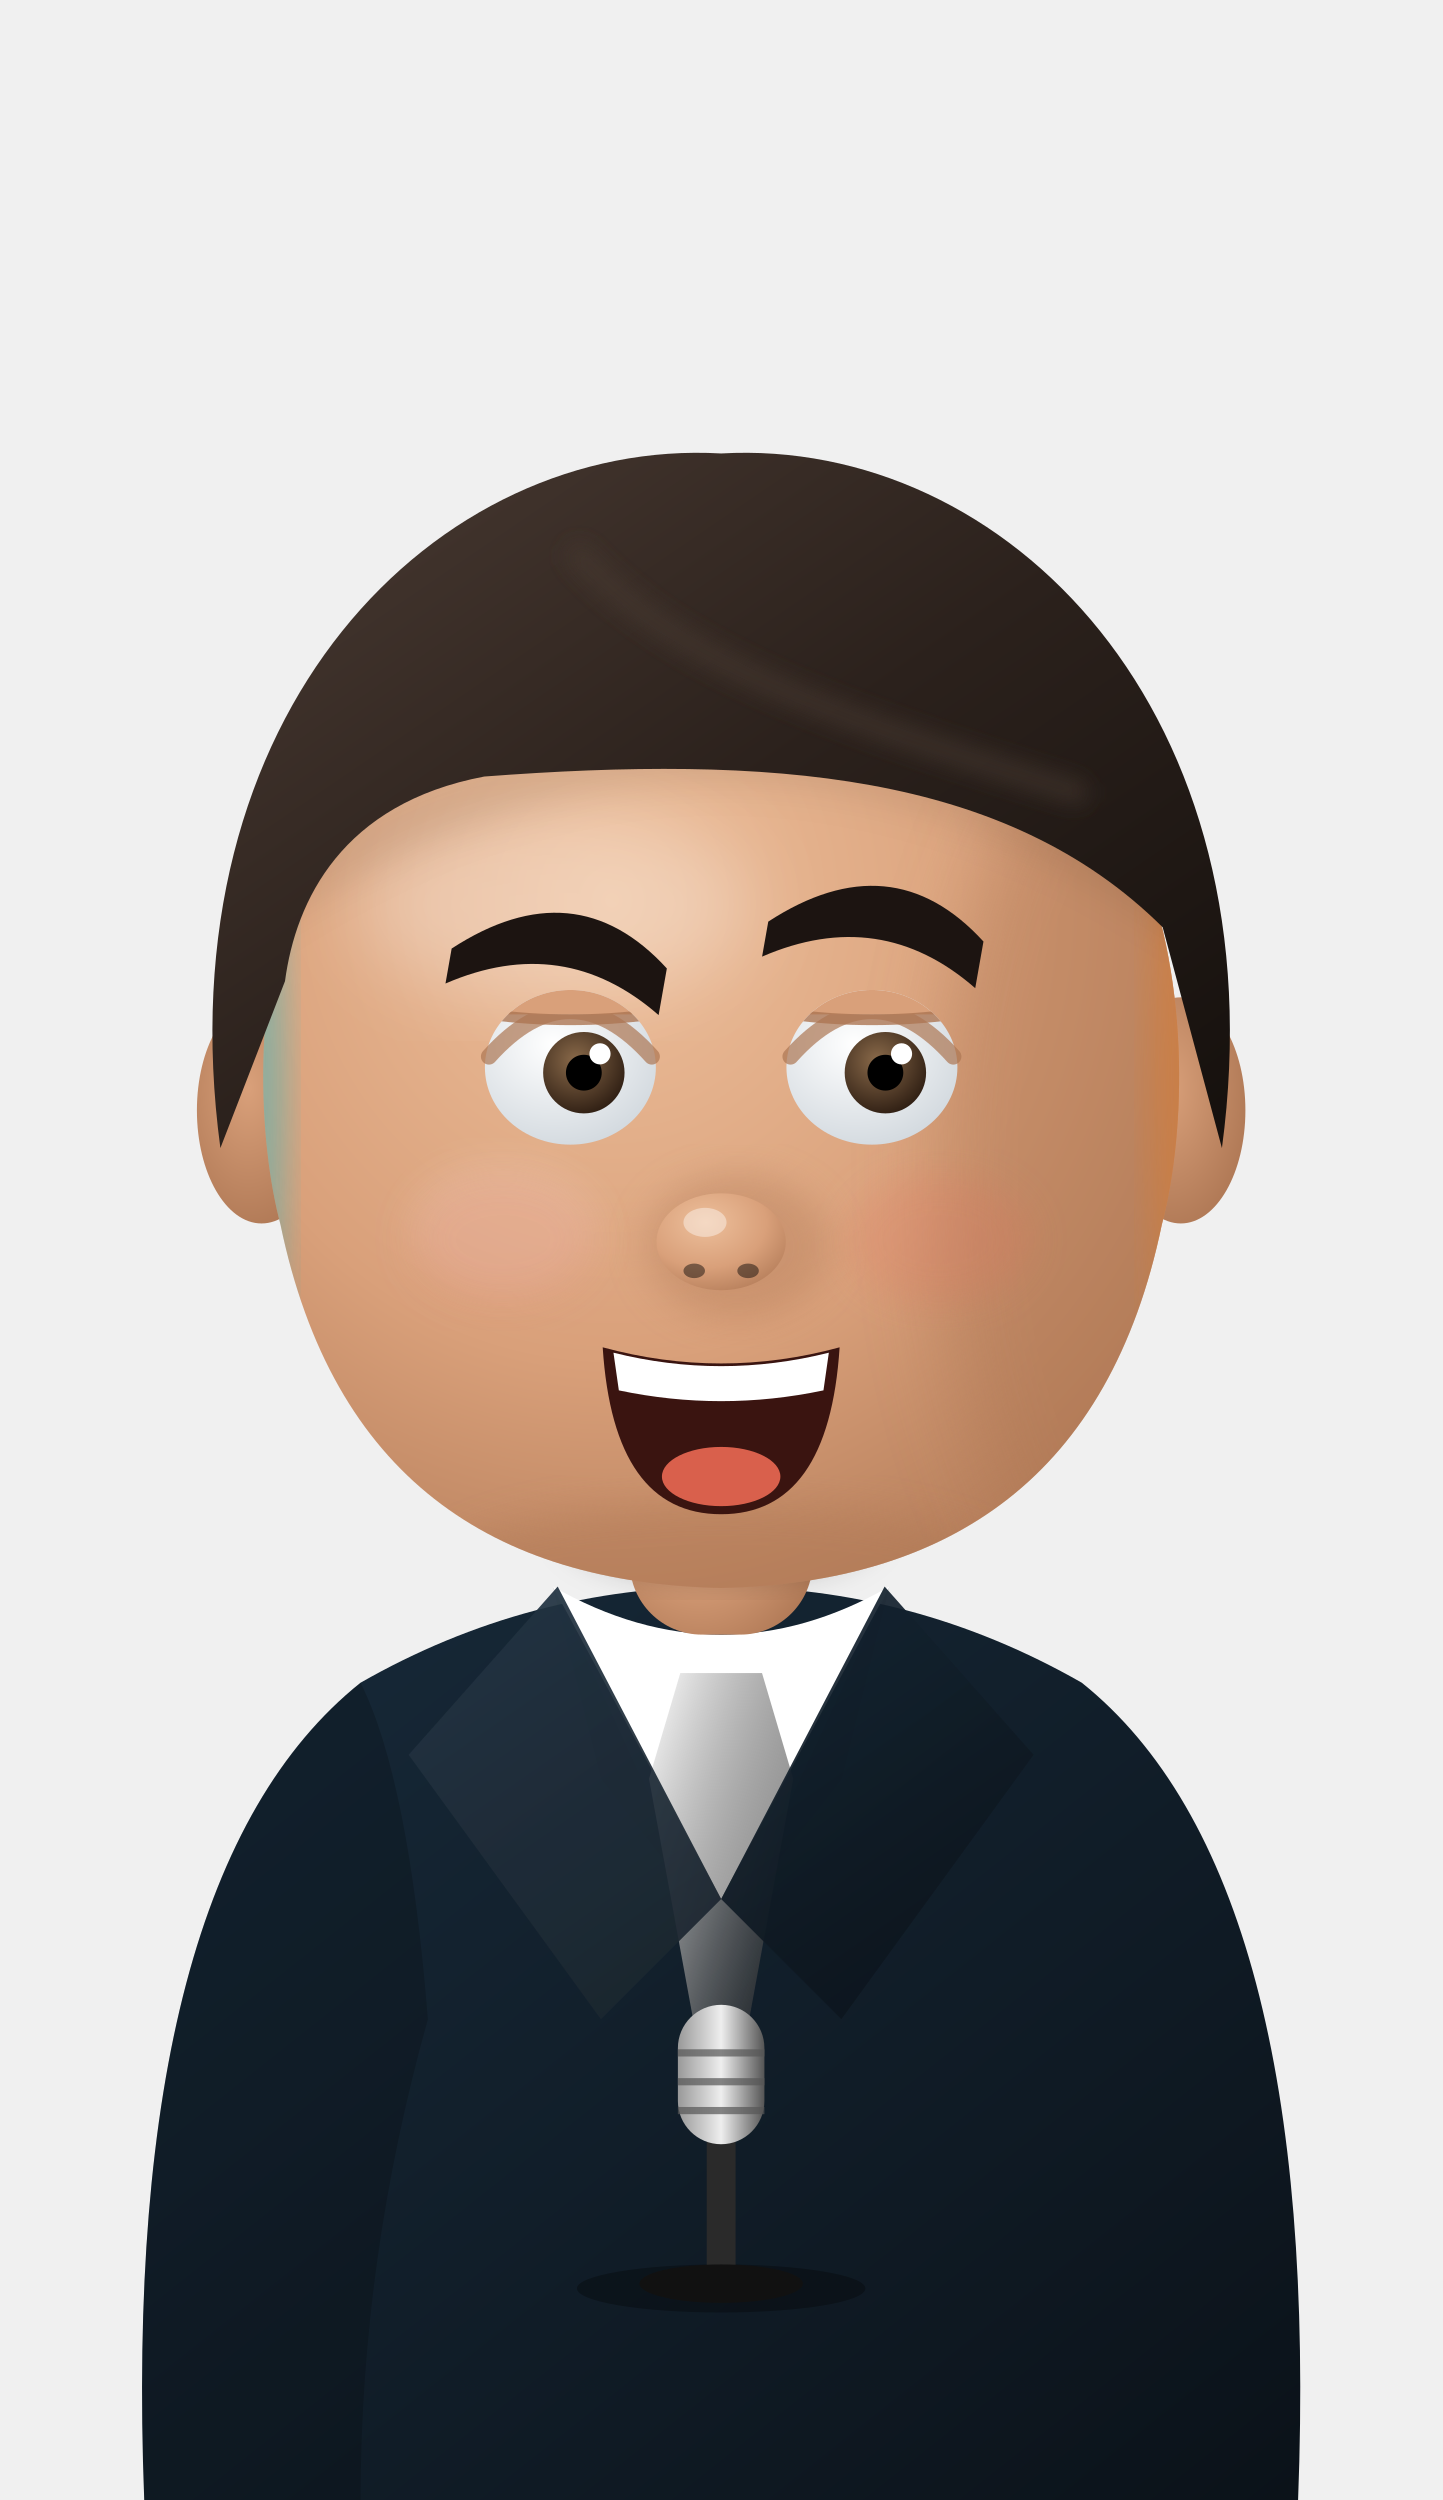
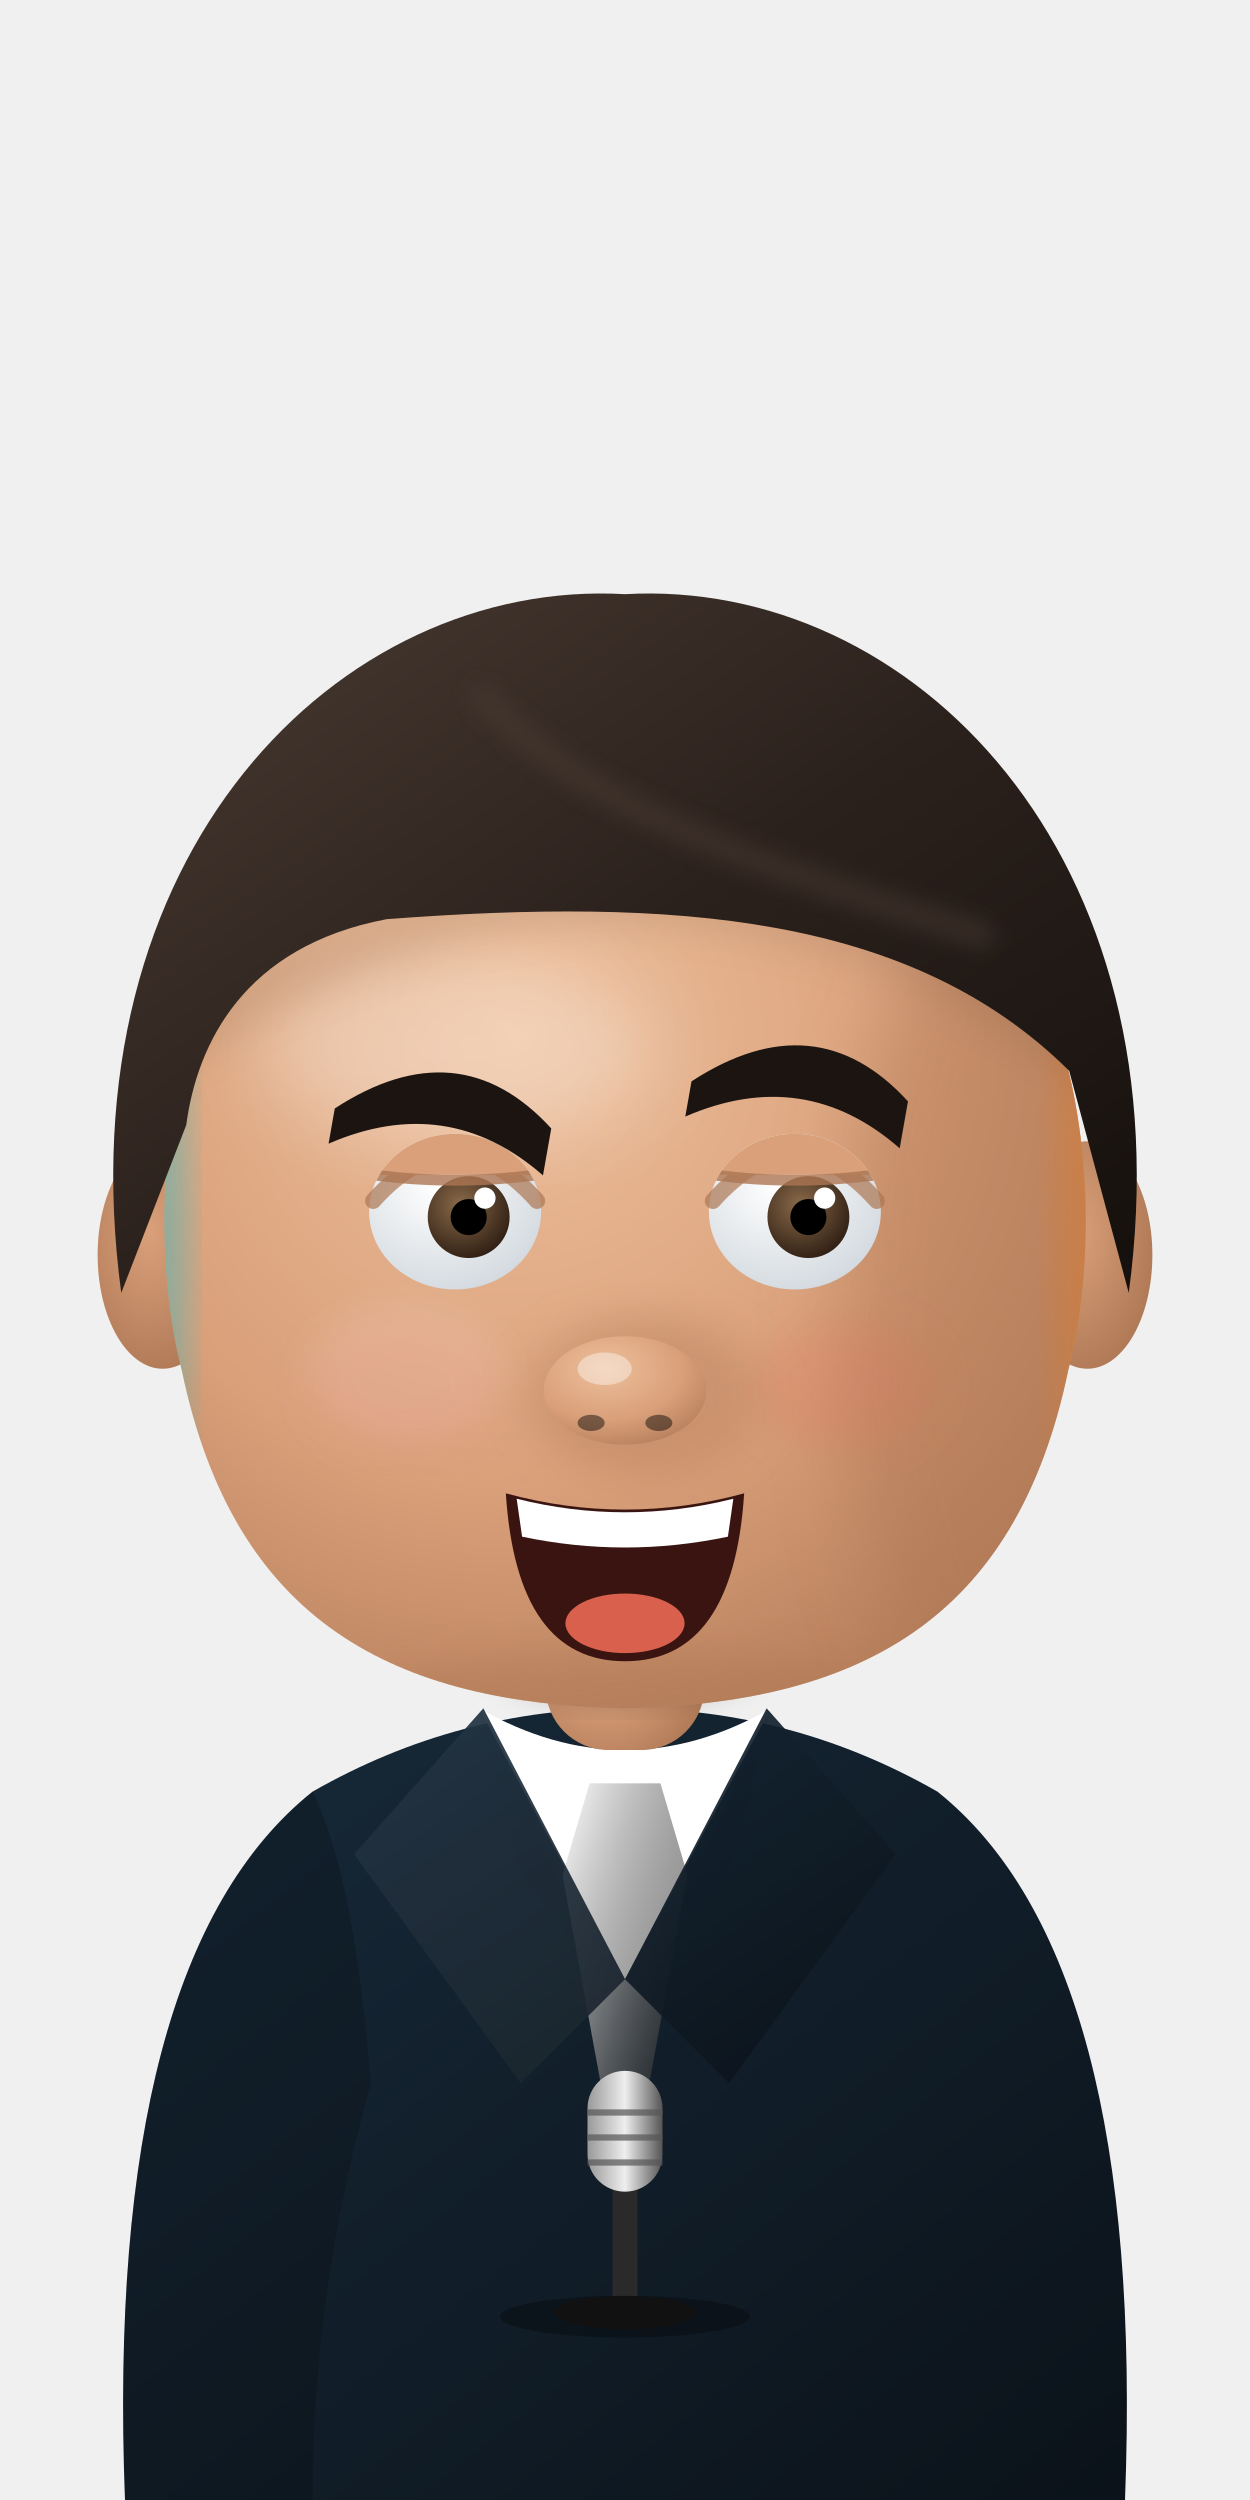
- <svg xmlns="http://www.w3.org/2000/svg" width="600" height="1040" viewBox="0 -140 600 1040">
+ <svg xmlns="http://www.w3.org/2000/svg" width="600" height="1200" viewBox="0 -300 600 1200">
  <defs>
    <radialGradient id="montenegro_skin" cx="38%" cy="30%" r="85%">
      <stop offset="0" stop-color="#EDBF9B" />
      <stop offset=".55" stop-color="#D9A07A" />
      <stop offset="1" stop-color="#AD7653" />
    </radialGradient>
    <radialGradient id="montenegro_ear" cx="40%" cy="40%" r="70%">
      <stop offset="0" stop-color="#D9A07A" />
      <stop offset="1" stop-color="#AD7653" />
    </radialGradient>
    <linearGradient id="montenegro_hair" x1="0" y1="0" x2="1" y2="1">
      <stop offset="0" stop-color="#4A3B33" />
      <stop offset=".5" stop-color="#2B211C" />
      <stop offset="1" stop-color="#15100D" />
    </linearGradient>
    <linearGradient id="montenegro_suit" x1="0" y1="0" x2="1" y2="1">
      <stop offset="0" stop-color="#172A3A" />
      <stop offset="1" stop-color="#0b1219" />
    </linearGradient>
    <linearGradient id="montenegro_tie" x1="0" y1="0" x2="1" y2="1">
      <stop offset="0" stop-color="#FFFFFF" />
      <stop offset="1" stop-color="#000" stop-opacity=".45" />
    </linearGradient>
    <radialGradient id="montenegro_eye" cx="40%" cy="35%" r="75%">
      <stop offset="0" stop-color="#fff" />
      <stop offset="1" stop-color="#cfd6dc" />
    </radialGradient>
    <radialGradient id="montenegro_iris" cx="40%" cy="35%" r="70%">
      <stop offset="0" stop-color="#8a6a4a" />
      <stop offset="1" stop-color="#2d1d12" />
    </radialGradient>
    <linearGradient id="montenegro_pap" x1="0" y1="0" x2="1" y2="1">
      <stop offset="0" stop-color="#fff" />
      <stop offset="1" stop-color="#d6d6d6" />
    </linearGradient>
    <linearGradient id="montenegro_pen" x1="0" y1="0" x2="0" y2="1">
      <stop offset="0" stop-color="#555" />
      <stop offset=".5" stop-color="#111" />
      <stop offset="1" stop-color="#000" />
    </linearGradient>
    <linearGradient id="montenegro_pasta" x1="0" y1="0" x2="1" y2="1">
      <stop offset="0" stop-color="#7a4a2a" />
      <stop offset="1" stop-color="#3b1d0d" />
    </linearGradient>
    <linearGradient id="montenegro_mic" x1="0" y1="0" x2="1" y2="0">
      <stop offset="0" stop-color="#999" />
      <stop offset=".5" stop-color="#eee" />
      <stop offset="1" stop-color="#555" />
    </linearGradient>
    <filter id="montenegro_bl" x="-20%" y="-20%" width="140%" height="140%">
      <feGaussianBlur stdDeviation="14" />
    </filter>
    <filter id="montenegro_bl2" x="-20%" y="-20%" width="140%" height="140%">
      <feGaussianBlur stdDeviation="7" />
    </filter>
    <filter id="montenegro_bl3" x="-20%" y="-50%" width="140%" height="200%">
      <feGaussianBlur stdDeviation="4" />
    </filter>
    <clipPath id="montenegro_hc">
-       <path d="M300 120 C479.52 120 479.52 291 463.68 350.4 C444.32 444 385.184 483.6 300 485.4 C214.816 483.6 155.68 444 136.32 350.4 C120.48 291 120.48 120 300 120Z" />
+       <path d="M300 120 C479.52 120 479.52 291 463.68 350.4 C444.32 444 385.184 473.6 300 475.4 C214.816 473.6 155.68 444 136.32 350.4 C120.48 291 120.48 120 300 120Z" />
    </clipPath>
  </defs>
  <ellipse cx="300" cy="884" rx="230" ry="16" fill="#000" opacity=".25" />
  <path d="M60 900 Q50 640 150 560 Q220 520 300 520 Q380 520 450 560 Q550 640 540 900Z" fill="url(#montenegro_suit)" />
  <path d="M60 900 Q50 640 150 560 Q170 600 178 700 Q150 800 150 900Z" fill="#000" opacity=".18" />
  <path d="M230 520 L300 650 L370 520 Q300 560 230 520Z" fill="#FFFFFF" />
  <path d="M230 520 L292 654 L250 600Z M370 520 L308 654 L350 600Z" fill="#000" opacity=".12" />
  <path d="M283 556 H317 L330 600 L308 720 L300 740 L292 720 L270 600Z" fill="url(#montenegro_tie)" />
  <path d="M232 520 L170 590 L250 700 L300 650Z M368 520 L430 590 L350 700 L300 650Z" fill="url(#montenegro_suit)" opacity=".92" />
  <path d="M232 520 L170 590 L250 700 L300 650Z" fill="#fff" opacity=".05" />
  <rect x="262" y="420" width="76" height="120" rx="30" fill="url(#montenegro_skin)" />
  <ellipse cx="300" cy="494.4" rx="64" ry="22" fill="#000" opacity=".3" filter="url(#montenegro_bl2)" />
-   <g transform="translate(300 500) scale(1.12) translate(-300 -467)">
+   <g transform="translate(300 500) scale(1.3) translate(-300 -460)">
    <ellipse cx="129.28" cy="308" rx="24" ry="42" fill="url(#montenegro_ear)" />
    <ellipse cx="470.72" cy="308" rx="24" ry="42" fill="url(#montenegro_ear)" />
-     <path d="M300 120 C479.52 120 479.52 291 463.68 350.4 C444.32 444 385.184 483.6 300 485.4 C214.816 483.6 155.68 444 136.32 350.4 C120.48 291 120.48 120 300 120Z" fill="url(#montenegro_skin)" />
+     <path d="M300 120 C479.52 120 479.52 291 463.68 350.4 C444.32 444 385.184 473.6 300 475.4 C214.816 473.6 155.68 444 136.32 350.4 C120.48 291 120.48 120 300 120Z" fill="url(#montenegro_skin)" />
    <g clip-path="url(#montenegro_hc)">
      <ellipse cx="476" cy="300" rx="16" ry="144" fill="#F58220" opacity=".6" filter="url(#montenegro_bl2)" />
      <ellipse cx="124" cy="300" rx="14" ry="126" fill="#22BBCB" opacity=".45" filter="url(#montenegro_bl2)" />
      <ellipse cx="467.2" cy="330" rx="88" ry="180" fill="#AD7653" opacity=".45" filter="url(#montenegro_bl)" />
      <ellipse cx="238.4" cy="231.6" rx="73.92" ry="36" fill="#fff" opacity=".28" filter="url(#montenegro_bl)" />
      <ellipse cx="219.04" cy="352" rx="34" ry="24" fill="#fff" opacity=".18" filter="url(#montenegro_bl2)" />
      <ellipse cx="380.96" cy="356" rx="34" ry="24" fill="#E0735F" opacity=".22" filter="url(#montenegro_bl2)" />
      <ellipse cx="219.04" cy="356" rx="34" ry="24" fill="#E0735F" opacity=".18" filter="url(#montenegro_bl2)" />
      <ellipse cx="300" cy="480" rx="105.6" ry="26" fill="#AD7653" opacity=".4" filter="url(#montenegro_bl2)" />
      <path d="M114 240 Q300 110 486 240" fill="none" stroke="#000" stroke-width="22" opacity=".08" filter="url(#montenegro_bl2)" />
    </g>
    <g id="olhos">
-       <ellipse cx="244" cy="292" rx="31.752" ry="28.728" fill="url(#montenegro_eye)" />
-       <ellipse cx="356" cy="292" rx="31.752" ry="28.728" fill="url(#montenegro_eye)" />
-       <circle cx="249" cy="294" r="15.12" fill="url(#montenegro_iris)" />
-       <circle cx="361" cy="294" r="15.12" fill="url(#montenegro_iris)" />
-       <circle cx="249" cy="294" r="6.653" fill="#000" />
-       <circle cx="361" cy="294" r="6.653" fill="#000" />
-       <circle cx="255" cy="287" r="3.931" fill="#fff" />
-       <circle cx="367" cy="287" r="3.931" fill="#fff" />
-       <path d="M213.76 288 Q244 254.2 274.24 288" fill="none" stroke="#AD7653" stroke-width="6" stroke-linecap="round" opacity=".7" />
-       <path d="M325.76 288 Q356 254.2 386.24 288" fill="none" stroke="#AD7653" stroke-width="6" stroke-linecap="round" opacity=".7" />
+       <ellipse cx="237.28" cy="292" rx="31.752" ry="28.728" fill="url(#montenegro_eye)" />
+       <ellipse cx="362.72" cy="292" rx="31.752" ry="28.728" fill="url(#montenegro_eye)" />
+       <circle cx="242.28" cy="294" r="15.12" fill="url(#montenegro_iris)" />
+       <circle cx="367.72" cy="294" r="15.12" fill="url(#montenegro_iris)" />
+       <circle cx="242.28" cy="294" r="6.653" fill="#000" />
+       <circle cx="367.72" cy="294" r="6.653" fill="#000" />
+       <circle cx="248.28" cy="287" r="3.931" fill="#fff" />
+       <circle cx="373.72" cy="287" r="3.931" fill="#fff" />
+       <path d="M207.04 288 Q237.28 254.2 267.52 288" fill="none" stroke="#AD7653" stroke-width="6" stroke-linecap="round" opacity=".7" />
+       <path d="M332.48 288 Q362.72 254.2 392.96 288" fill="none" stroke="#AD7653" stroke-width="6" stroke-linecap="round" opacity=".7" />
    </g>
    <g>
      <clipPath id="montenegro_lc-1">
-         <ellipse cx="244" cy="292" rx="31.752" ry="28.728" />
+         <ellipse cx="237.28" cy="292" rx="31.752" ry="28.728" />
      </clipPath>
-       <rect clip-path="url(#montenegro_lc-1)" x="210.736" y="261.76" width="66.528" height="10.584" fill="#D9A07A" />
-       <path d="M213.76 272.344 Q244 276.344 274.24 272.344" fill="none" stroke="#AD7653" stroke-width="4" opacity=".8" clip-path="url(#montenegro_lc-1)" />
+       <rect clip-path="url(#montenegro_lc-1)" x="204.016" y="261.76" width="66.528" height="16.632" fill="#D9A07A" />
+       <path d="M207.04 278.392 Q237.28 282.392 267.52 278.392" fill="none" stroke="#AD7653" stroke-width="4" opacity=".8" clip-path="url(#montenegro_lc-1)" />
    </g>
    <g>
      <clipPath id="montenegro_lc1">
-         <ellipse cx="356" cy="292" rx="31.752" ry="28.728" />
+         <ellipse cx="362.72" cy="292" rx="31.752" ry="28.728" />
      </clipPath>
-       <rect clip-path="url(#montenegro_lc1)" x="322.736" y="261.76" width="66.528" height="10.584" fill="#D9A07A" />
-       <path d="M325.76 272.344 Q356 276.344 386.24 272.344" fill="none" stroke="#AD7653" stroke-width="4" opacity=".8" clip-path="url(#montenegro_lc1)" />
+       <rect clip-path="url(#montenegro_lc1)" x="329.456" y="261.76" width="66.528" height="16.632" fill="#D9A07A" />
+       <path d="M332.48 278.392 Q362.72 282.392 392.96 278.392" fill="none" stroke="#AD7653" stroke-width="4" opacity=".8" clip-path="url(#montenegro_lc1)" />
    </g>
    <g id="sobrancelhas">
-       <g transform="translate(241.2 244) rotate(10)">
+       <g transform="translate(234.144 250) rotate(10)">
        <path d="M-40 11 Q0 -26.4 40 4.4 L40 22 Q0 -2.2 -40 24.2Z" fill="#1c1411" />
      </g>
-       <g transform="translate(358.8 234) rotate(10)">
+       <g transform="translate(365.856 240) rotate(10)">
        <path d="M-40 11 Q0 -26.4 40 4.4 L40 22 Q0 -2.2 -40 24.2Z" fill="#1c1411" />
      </g>
    </g>
-     <g id="nariz" transform="translate(300 346) scale(1 0.9)">
+     <g id="nariz" transform="translate(300 346) scale(1.25 1)">
      <ellipse cx="6" cy="14" rx="34" ry="30" fill="#AD7653" opacity=".35" filter="url(#montenegro_bl2)" />
      <ellipse cx="0" cy="12" rx="24" ry="20" fill="url(#montenegro_skin)" />
      <ellipse cx="-6" cy="4" rx="8" ry="6" fill="#fff" opacity=".4" />
      <ellipse cx="-10" cy="24" rx="4" ry="3" fill="#000" opacity=".45" />
      <ellipse cx="10" cy="24" rx="4" ry="3" fill="#000" opacity=".45" />
    </g>
-     <g id="boca">
+     <g id="boca" transform="translate(300 400) scale(1 1) translate(-300 -400)">
      <path d="M256 396 Q300 408 344 396 Q340 458 300 458 Q260 458 256 396Z" fill="#3a1410" />
      <path d="M260 398 Q300 408 340 398 L338 412 Q300 420 262 412Z" fill="#fff" />
      <ellipse cx="300" cy="444" rx="22" ry="11" fill="#D9604C" />
    </g>
    <g id="cabelo">
      <path d="M114 322 C92.2 160 194.4 58 300 64 C405.6 58 507.8 160 486 322 L464 240 C405.6 182 317.6 176 212 184 C159.2 194 142 230 138 260Z" fill="url(#montenegro_hair)" />
      <path d="M247.2 102 C282.4 140 335.2 160 432 190" fill="none" stroke="#4A3B33" stroke-width="9" stroke-linecap="round" opacity=".55" filter="url(#montenegro_bl3)" />
    </g>
  </g>
  <g transform="translate(300 700)">
    <g>
      <ellipse cx="0" cy="112" rx="60" ry="10" fill="rgba(0,0,0,.3)" />
      <rect x="-6" y="40" width="12" height="70" fill="#2a2a2a" />
      <ellipse cx="0" cy="110" rx="34" ry="8" fill="#111" />
      <rect x="-18" y="-6" width="36" height="58" rx="18" fill="url(#montenegro_mic)" />
      <path d="M-18 14 H18M-18 26 H18M-18 38 H18" stroke="#555" stroke-width="3" opacity=".7" />
    </g>
  </g>
</svg>
